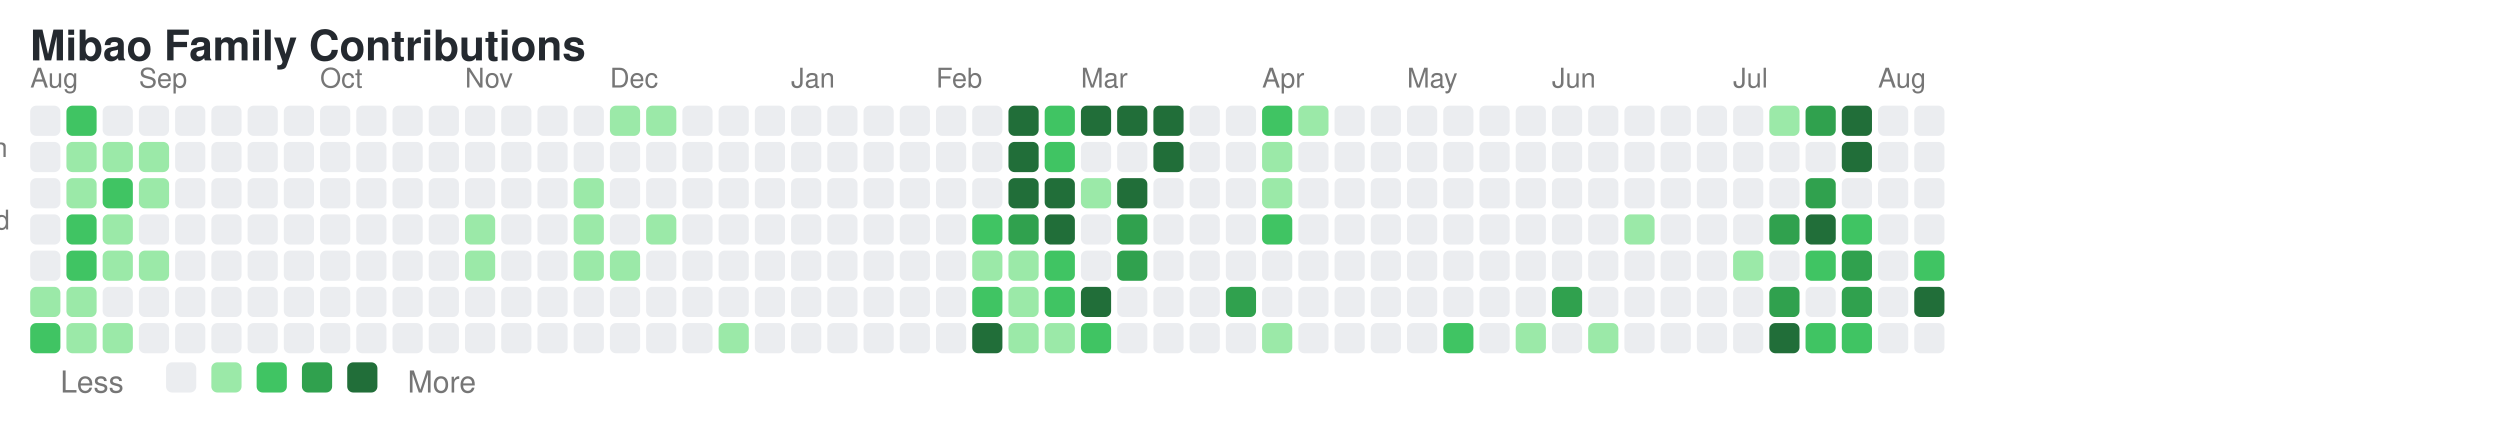
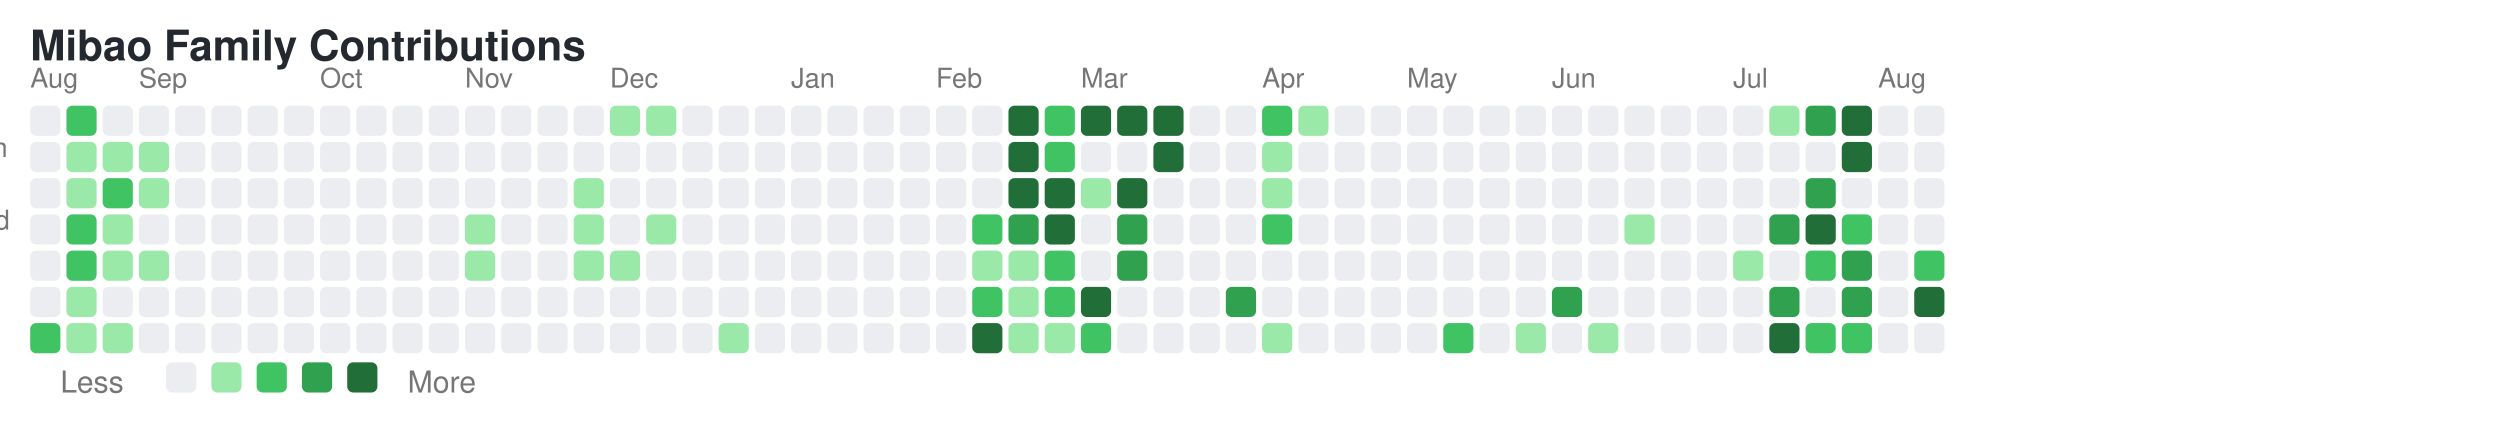
<svg xmlns="http://www.w3.org/2000/svg" width="828" height="140">
  <text x="10" y="20" font-family="-apple-system, BlinkMacSystemFont, Segoe UI, Helvetica, Arial, sans-serif" font-size="14" font-weight="600" fill="#24292f">Mibao Family Contributions</text>
  <g transform="translate(10, 35)">
    <text x="0" y="-6" font-family="-apple-system, BlinkMacSystemFont, Segoe UI, Helvetica, Arial, sans-serif" font-size="9" fill="#767676">Aug</text>
    <text x="36" y="-6" font-family="-apple-system, BlinkMacSystemFont, Segoe UI, Helvetica, Arial, sans-serif" font-size="9" fill="#767676">Sep</text>
    <text x="96" y="-6" font-family="-apple-system, BlinkMacSystemFont, Segoe UI, Helvetica, Arial, sans-serif" font-size="9" fill="#767676">Oct</text>
    <text x="144" y="-6" font-family="-apple-system, BlinkMacSystemFont, Segoe UI, Helvetica, Arial, sans-serif" font-size="9" fill="#767676">Nov</text>
    <text x="192" y="-6" font-family="-apple-system, BlinkMacSystemFont, Segoe UI, Helvetica, Arial, sans-serif" font-size="9" fill="#767676">Dec</text>
    <text x="252" y="-6" font-family="-apple-system, BlinkMacSystemFont, Segoe UI, Helvetica, Arial, sans-serif" font-size="9" fill="#767676">Jan</text>
    <text x="300" y="-6" font-family="-apple-system, BlinkMacSystemFont, Segoe UI, Helvetica, Arial, sans-serif" font-size="9" fill="#767676">Feb</text>
    <text x="348" y="-6" font-family="-apple-system, BlinkMacSystemFont, Segoe UI, Helvetica, Arial, sans-serif" font-size="9" fill="#767676">Mar</text>
    <text x="408" y="-6" font-family="-apple-system, BlinkMacSystemFont, Segoe UI, Helvetica, Arial, sans-serif" font-size="9" fill="#767676">Apr</text>
    <text x="456" y="-6" font-family="-apple-system, BlinkMacSystemFont, Segoe UI, Helvetica, Arial, sans-serif" font-size="9" fill="#767676">May</text>
    <text x="504" y="-6" font-family="-apple-system, BlinkMacSystemFont, Segoe UI, Helvetica, Arial, sans-serif" font-size="9" fill="#767676">Jun</text>
    <text x="564" y="-6" font-family="-apple-system, BlinkMacSystemFont, Segoe UI, Helvetica, Arial, sans-serif" font-size="9" fill="#767676">Jul</text>
    <text x="612" y="-6" font-family="-apple-system, BlinkMacSystemFont, Segoe UI, Helvetica, Arial, sans-serif" font-size="9" fill="#767676">Aug</text>
    <text x="-25" y="17.0" font-family="-apple-system, BlinkMacSystemFont, Segoe UI, Helvetica, Arial, sans-serif" font-size="9" fill="#767676">Mon</text>
    <text x="-25" y="41.0" font-family="-apple-system, BlinkMacSystemFont, Segoe UI, Helvetica, Arial, sans-serif" font-size="9" fill="#767676">Wed</text>
    <text x="-25" y="65.0" font-family="-apple-system, BlinkMacSystemFont, Segoe UI, Helvetica, Arial, sans-serif" font-size="9" fill="#767676">Fri</text>
    <rect x="0" y="0" width="10" height="10" fill="#ebedf0" rx="2" />
    <rect x="0" y="12" width="10" height="10" fill="#ebedf0" rx="2" />
    <rect x="0" y="24" width="10" height="10" fill="#ebedf0" rx="2" />
    <rect x="0" y="36" width="10" height="10" fill="#ebedf0" rx="2" />
    <rect x="0" y="48" width="10" height="10" fill="#ebedf0" rx="2" />
-     <rect x="0" y="60" width="10" height="10" fill="#9be9a8" rx="2" />
+     <rect x="0" y="60" width="10" height="10" fill="#ebedf0" rx="2" />
    <rect x="0" y="72" width="10" height="10" fill="#40c463" rx="2" />
    <rect x="12" y="0" width="10" height="10" fill="#40c463" rx="2" />
    <rect x="12" y="12" width="10" height="10" fill="#9be9a8" rx="2" />
    <rect x="12" y="24" width="10" height="10" fill="#9be9a8" rx="2" />
    <rect x="12" y="36" width="10" height="10" fill="#40c463" rx="2" />
    <rect x="12" y="48" width="10" height="10" fill="#40c463" rx="2" />
    <rect x="12" y="60" width="10" height="10" fill="#9be9a8" rx="2" />
    <rect x="12" y="72" width="10" height="10" fill="#9be9a8" rx="2" />
    <rect x="24" y="0" width="10" height="10" fill="#ebedf0" rx="2" />
    <rect x="24" y="12" width="10" height="10" fill="#9be9a8" rx="2" />
    <rect x="24" y="24" width="10" height="10" fill="#40c463" rx="2" />
    <rect x="24" y="36" width="10" height="10" fill="#9be9a8" rx="2" />
    <rect x="24" y="48" width="10" height="10" fill="#9be9a8" rx="2" />
    <rect x="24" y="60" width="10" height="10" fill="#ebedf0" rx="2" />
    <rect x="24" y="72" width="10" height="10" fill="#9be9a8" rx="2" />
    <rect x="36" y="0" width="10" height="10" fill="#ebedf0" rx="2" />
    <rect x="36" y="12" width="10" height="10" fill="#9be9a8" rx="2" />
    <rect x="36" y="24" width="10" height="10" fill="#9be9a8" rx="2" />
    <rect x="36" y="36" width="10" height="10" fill="#ebedf0" rx="2" />
    <rect x="36" y="48" width="10" height="10" fill="#9be9a8" rx="2" />
    <rect x="36" y="60" width="10" height="10" fill="#ebedf0" rx="2" />
    <rect x="36" y="72" width="10" height="10" fill="#ebedf0" rx="2" />
    <rect x="48" y="0" width="10" height="10" fill="#ebedf0" rx="2" />
    <rect x="48" y="12" width="10" height="10" fill="#ebedf0" rx="2" />
    <rect x="48" y="24" width="10" height="10" fill="#ebedf0" rx="2" />
    <rect x="48" y="36" width="10" height="10" fill="#ebedf0" rx="2" />
    <rect x="48" y="48" width="10" height="10" fill="#ebedf0" rx="2" />
    <rect x="48" y="60" width="10" height="10" fill="#ebedf0" rx="2" />
    <rect x="48" y="72" width="10" height="10" fill="#ebedf0" rx="2" />
    <rect x="60" y="0" width="10" height="10" fill="#ebedf0" rx="2" />
    <rect x="60" y="12" width="10" height="10" fill="#ebedf0" rx="2" />
    <rect x="60" y="24" width="10" height="10" fill="#ebedf0" rx="2" />
    <rect x="60" y="36" width="10" height="10" fill="#ebedf0" rx="2" />
    <rect x="60" y="48" width="10" height="10" fill="#ebedf0" rx="2" />
    <rect x="60" y="60" width="10" height="10" fill="#ebedf0" rx="2" />
    <rect x="60" y="72" width="10" height="10" fill="#ebedf0" rx="2" />
    <rect x="72" y="0" width="10" height="10" fill="#ebedf0" rx="2" />
    <rect x="72" y="12" width="10" height="10" fill="#ebedf0" rx="2" />
    <rect x="72" y="24" width="10" height="10" fill="#ebedf0" rx="2" />
    <rect x="72" y="36" width="10" height="10" fill="#ebedf0" rx="2" />
    <rect x="72" y="48" width="10" height="10" fill="#ebedf0" rx="2" />
    <rect x="72" y="60" width="10" height="10" fill="#ebedf0" rx="2" />
    <rect x="72" y="72" width="10" height="10" fill="#ebedf0" rx="2" />
    <rect x="84" y="0" width="10" height="10" fill="#ebedf0" rx="2" />
    <rect x="84" y="12" width="10" height="10" fill="#ebedf0" rx="2" />
    <rect x="84" y="24" width="10" height="10" fill="#ebedf0" rx="2" />
    <rect x="84" y="36" width="10" height="10" fill="#ebedf0" rx="2" />
    <rect x="84" y="48" width="10" height="10" fill="#ebedf0" rx="2" />
    <rect x="84" y="60" width="10" height="10" fill="#ebedf0" rx="2" />
    <rect x="84" y="72" width="10" height="10" fill="#ebedf0" rx="2" />
    <rect x="96" y="0" width="10" height="10" fill="#ebedf0" rx="2" />
    <rect x="96" y="12" width="10" height="10" fill="#ebedf0" rx="2" />
    <rect x="96" y="24" width="10" height="10" fill="#ebedf0" rx="2" />
    <rect x="96" y="36" width="10" height="10" fill="#ebedf0" rx="2" />
    <rect x="96" y="48" width="10" height="10" fill="#ebedf0" rx="2" />
    <rect x="96" y="60" width="10" height="10" fill="#ebedf0" rx="2" />
    <rect x="96" y="72" width="10" height="10" fill="#ebedf0" rx="2" />
    <rect x="108" y="0" width="10" height="10" fill="#ebedf0" rx="2" />
    <rect x="108" y="12" width="10" height="10" fill="#ebedf0" rx="2" />
    <rect x="108" y="24" width="10" height="10" fill="#ebedf0" rx="2" />
    <rect x="108" y="36" width="10" height="10" fill="#ebedf0" rx="2" />
    <rect x="108" y="48" width="10" height="10" fill="#ebedf0" rx="2" />
    <rect x="108" y="60" width="10" height="10" fill="#ebedf0" rx="2" />
    <rect x="108" y="72" width="10" height="10" fill="#ebedf0" rx="2" />
    <rect x="120" y="0" width="10" height="10" fill="#ebedf0" rx="2" />
    <rect x="120" y="12" width="10" height="10" fill="#ebedf0" rx="2" />
    <rect x="120" y="24" width="10" height="10" fill="#ebedf0" rx="2" />
    <rect x="120" y="36" width="10" height="10" fill="#ebedf0" rx="2" />
    <rect x="120" y="48" width="10" height="10" fill="#ebedf0" rx="2" />
    <rect x="120" y="60" width="10" height="10" fill="#ebedf0" rx="2" />
    <rect x="120" y="72" width="10" height="10" fill="#ebedf0" rx="2" />
    <rect x="132" y="0" width="10" height="10" fill="#ebedf0" rx="2" />
    <rect x="132" y="12" width="10" height="10" fill="#ebedf0" rx="2" />
    <rect x="132" y="24" width="10" height="10" fill="#ebedf0" rx="2" />
    <rect x="132" y="36" width="10" height="10" fill="#ebedf0" rx="2" />
    <rect x="132" y="48" width="10" height="10" fill="#ebedf0" rx="2" />
    <rect x="132" y="60" width="10" height="10" fill="#ebedf0" rx="2" />
    <rect x="132" y="72" width="10" height="10" fill="#ebedf0" rx="2" />
    <rect x="144" y="0" width="10" height="10" fill="#ebedf0" rx="2" />
    <rect x="144" y="12" width="10" height="10" fill="#ebedf0" rx="2" />
    <rect x="144" y="24" width="10" height="10" fill="#ebedf0" rx="2" />
    <rect x="144" y="36" width="10" height="10" fill="#9be9a8" rx="2" />
    <rect x="144" y="48" width="10" height="10" fill="#9be9a8" rx="2" />
    <rect x="144" y="60" width="10" height="10" fill="#ebedf0" rx="2" />
    <rect x="144" y="72" width="10" height="10" fill="#ebedf0" rx="2" />
    <rect x="156" y="0" width="10" height="10" fill="#ebedf0" rx="2" />
    <rect x="156" y="12" width="10" height="10" fill="#ebedf0" rx="2" />
    <rect x="156" y="24" width="10" height="10" fill="#ebedf0" rx="2" />
    <rect x="156" y="36" width="10" height="10" fill="#ebedf0" rx="2" />
    <rect x="156" y="48" width="10" height="10" fill="#ebedf0" rx="2" />
    <rect x="156" y="60" width="10" height="10" fill="#ebedf0" rx="2" />
    <rect x="156" y="72" width="10" height="10" fill="#ebedf0" rx="2" />
    <rect x="168" y="0" width="10" height="10" fill="#ebedf0" rx="2" />
    <rect x="168" y="12" width="10" height="10" fill="#ebedf0" rx="2" />
    <rect x="168" y="24" width="10" height="10" fill="#ebedf0" rx="2" />
    <rect x="168" y="36" width="10" height="10" fill="#ebedf0" rx="2" />
    <rect x="168" y="48" width="10" height="10" fill="#ebedf0" rx="2" />
    <rect x="168" y="60" width="10" height="10" fill="#ebedf0" rx="2" />
    <rect x="168" y="72" width="10" height="10" fill="#ebedf0" rx="2" />
    <rect x="180" y="0" width="10" height="10" fill="#ebedf0" rx="2" />
    <rect x="180" y="12" width="10" height="10" fill="#ebedf0" rx="2" />
    <rect x="180" y="24" width="10" height="10" fill="#9be9a8" rx="2" />
    <rect x="180" y="36" width="10" height="10" fill="#9be9a8" rx="2" />
    <rect x="180" y="48" width="10" height="10" fill="#9be9a8" rx="2" />
    <rect x="180" y="60" width="10" height="10" fill="#ebedf0" rx="2" />
    <rect x="180" y="72" width="10" height="10" fill="#ebedf0" rx="2" />
    <rect x="192" y="0" width="10" height="10" fill="#9be9a8" rx="2" />
    <rect x="192" y="12" width="10" height="10" fill="#ebedf0" rx="2" />
    <rect x="192" y="24" width="10" height="10" fill="#ebedf0" rx="2" />
    <rect x="192" y="36" width="10" height="10" fill="#ebedf0" rx="2" />
    <rect x="192" y="48" width="10" height="10" fill="#9be9a8" rx="2" />
    <rect x="192" y="60" width="10" height="10" fill="#ebedf0" rx="2" />
    <rect x="192" y="72" width="10" height="10" fill="#ebedf0" rx="2" />
    <rect x="204" y="0" width="10" height="10" fill="#9be9a8" rx="2" />
    <rect x="204" y="12" width="10" height="10" fill="#ebedf0" rx="2" />
    <rect x="204" y="24" width="10" height="10" fill="#ebedf0" rx="2" />
    <rect x="204" y="36" width="10" height="10" fill="#9be9a8" rx="2" />
    <rect x="204" y="48" width="10" height="10" fill="#ebedf0" rx="2" />
    <rect x="204" y="60" width="10" height="10" fill="#ebedf0" rx="2" />
    <rect x="204" y="72" width="10" height="10" fill="#ebedf0" rx="2" />
    <rect x="216" y="0" width="10" height="10" fill="#ebedf0" rx="2" />
    <rect x="216" y="12" width="10" height="10" fill="#ebedf0" rx="2" />
    <rect x="216" y="24" width="10" height="10" fill="#ebedf0" rx="2" />
    <rect x="216" y="36" width="10" height="10" fill="#ebedf0" rx="2" />
    <rect x="216" y="48" width="10" height="10" fill="#ebedf0" rx="2" />
    <rect x="216" y="60" width="10" height="10" fill="#ebedf0" rx="2" />
    <rect x="216" y="72" width="10" height="10" fill="#ebedf0" rx="2" />
    <rect x="228" y="0" width="10" height="10" fill="#ebedf0" rx="2" />
    <rect x="228" y="12" width="10" height="10" fill="#ebedf0" rx="2" />
    <rect x="228" y="24" width="10" height="10" fill="#ebedf0" rx="2" />
    <rect x="228" y="36" width="10" height="10" fill="#ebedf0" rx="2" />
    <rect x="228" y="48" width="10" height="10" fill="#ebedf0" rx="2" />
    <rect x="228" y="60" width="10" height="10" fill="#ebedf0" rx="2" />
    <rect x="228" y="72" width="10" height="10" fill="#9be9a8" rx="2" />
    <rect x="240" y="0" width="10" height="10" fill="#ebedf0" rx="2" />
    <rect x="240" y="12" width="10" height="10" fill="#ebedf0" rx="2" />
    <rect x="240" y="24" width="10" height="10" fill="#ebedf0" rx="2" />
    <rect x="240" y="36" width="10" height="10" fill="#ebedf0" rx="2" />
    <rect x="240" y="48" width="10" height="10" fill="#ebedf0" rx="2" />
    <rect x="240" y="60" width="10" height="10" fill="#ebedf0" rx="2" />
    <rect x="240" y="72" width="10" height="10" fill="#ebedf0" rx="2" />
    <rect x="252" y="0" width="10" height="10" fill="#ebedf0" rx="2" />
    <rect x="252" y="12" width="10" height="10" fill="#ebedf0" rx="2" />
    <rect x="252" y="24" width="10" height="10" fill="#ebedf0" rx="2" />
    <rect x="252" y="36" width="10" height="10" fill="#ebedf0" rx="2" />
    <rect x="252" y="48" width="10" height="10" fill="#ebedf0" rx="2" />
    <rect x="252" y="60" width="10" height="10" fill="#ebedf0" rx="2" />
    <rect x="252" y="72" width="10" height="10" fill="#ebedf0" rx="2" />
    <rect x="264" y="0" width="10" height="10" fill="#ebedf0" rx="2" />
    <rect x="264" y="12" width="10" height="10" fill="#ebedf0" rx="2" />
    <rect x="264" y="24" width="10" height="10" fill="#ebedf0" rx="2" />
    <rect x="264" y="36" width="10" height="10" fill="#ebedf0" rx="2" />
    <rect x="264" y="48" width="10" height="10" fill="#ebedf0" rx="2" />
    <rect x="264" y="60" width="10" height="10" fill="#ebedf0" rx="2" />
    <rect x="264" y="72" width="10" height="10" fill="#ebedf0" rx="2" />
    <rect x="276" y="0" width="10" height="10" fill="#ebedf0" rx="2" />
    <rect x="276" y="12" width="10" height="10" fill="#ebedf0" rx="2" />
    <rect x="276" y="24" width="10" height="10" fill="#ebedf0" rx="2" />
    <rect x="276" y="36" width="10" height="10" fill="#ebedf0" rx="2" />
    <rect x="276" y="48" width="10" height="10" fill="#ebedf0" rx="2" />
    <rect x="276" y="60" width="10" height="10" fill="#ebedf0" rx="2" />
    <rect x="276" y="72" width="10" height="10" fill="#ebedf0" rx="2" />
    <rect x="288" y="0" width="10" height="10" fill="#ebedf0" rx="2" />
    <rect x="288" y="12" width="10" height="10" fill="#ebedf0" rx="2" />
    <rect x="288" y="24" width="10" height="10" fill="#ebedf0" rx="2" />
    <rect x="288" y="36" width="10" height="10" fill="#ebedf0" rx="2" />
    <rect x="288" y="48" width="10" height="10" fill="#ebedf0" rx="2" />
    <rect x="288" y="60" width="10" height="10" fill="#ebedf0" rx="2" />
    <rect x="288" y="72" width="10" height="10" fill="#ebedf0" rx="2" />
    <rect x="300" y="0" width="10" height="10" fill="#ebedf0" rx="2" />
    <rect x="300" y="12" width="10" height="10" fill="#ebedf0" rx="2" />
    <rect x="300" y="24" width="10" height="10" fill="#ebedf0" rx="2" />
    <rect x="300" y="36" width="10" height="10" fill="#ebedf0" rx="2" />
    <rect x="300" y="48" width="10" height="10" fill="#ebedf0" rx="2" />
    <rect x="300" y="60" width="10" height="10" fill="#ebedf0" rx="2" />
    <rect x="300" y="72" width="10" height="10" fill="#ebedf0" rx="2" />
    <rect x="312" y="0" width="10" height="10" fill="#ebedf0" rx="2" />
    <rect x="312" y="12" width="10" height="10" fill="#ebedf0" rx="2" />
    <rect x="312" y="24" width="10" height="10" fill="#ebedf0" rx="2" />
    <rect x="312" y="36" width="10" height="10" fill="#40c463" rx="2" />
    <rect x="312" y="48" width="10" height="10" fill="#9be9a8" rx="2" />
    <rect x="312" y="60" width="10" height="10" fill="#40c463" rx="2" />
    <rect x="312" y="72" width="10" height="10" fill="#216e39" rx="2" />
    <rect x="324" y="0" width="10" height="10" fill="#216e39" rx="2" />
    <rect x="324" y="12" width="10" height="10" fill="#216e39" rx="2" />
    <rect x="324" y="24" width="10" height="10" fill="#216e39" rx="2" />
    <rect x="324" y="36" width="10" height="10" fill="#30a14e" rx="2" />
    <rect x="324" y="48" width="10" height="10" fill="#9be9a8" rx="2" />
    <rect x="324" y="60" width="10" height="10" fill="#9be9a8" rx="2" />
    <rect x="324" y="72" width="10" height="10" fill="#9be9a8" rx="2" />
    <rect x="336" y="0" width="10" height="10" fill="#40c463" rx="2" />
    <rect x="336" y="12" width="10" height="10" fill="#40c463" rx="2" />
    <rect x="336" y="24" width="10" height="10" fill="#216e39" rx="2" />
    <rect x="336" y="36" width="10" height="10" fill="#216e39" rx="2" />
    <rect x="336" y="48" width="10" height="10" fill="#40c463" rx="2" />
    <rect x="336" y="60" width="10" height="10" fill="#40c463" rx="2" />
    <rect x="336" y="72" width="10" height="10" fill="#9be9a8" rx="2" />
    <rect x="348" y="0" width="10" height="10" fill="#216e39" rx="2" />
    <rect x="348" y="12" width="10" height="10" fill="#ebedf0" rx="2" />
    <rect x="348" y="24" width="10" height="10" fill="#9be9a8" rx="2" />
    <rect x="348" y="36" width="10" height="10" fill="#ebedf0" rx="2" />
    <rect x="348" y="48" width="10" height="10" fill="#ebedf0" rx="2" />
    <rect x="348" y="60" width="10" height="10" fill="#216e39" rx="2" />
    <rect x="348" y="72" width="10" height="10" fill="#40c463" rx="2" />
    <rect x="360" y="0" width="10" height="10" fill="#216e39" rx="2" />
    <rect x="360" y="12" width="10" height="10" fill="#ebedf0" rx="2" />
    <rect x="360" y="24" width="10" height="10" fill="#216e39" rx="2" />
    <rect x="360" y="36" width="10" height="10" fill="#30a14e" rx="2" />
    <rect x="360" y="48" width="10" height="10" fill="#30a14e" rx="2" />
    <rect x="360" y="60" width="10" height="10" fill="#ebedf0" rx="2" />
    <rect x="360" y="72" width="10" height="10" fill="#ebedf0" rx="2" />
    <rect x="372" y="0" width="10" height="10" fill="#216e39" rx="2" />
    <rect x="372" y="12" width="10" height="10" fill="#216e39" rx="2" />
    <rect x="372" y="24" width="10" height="10" fill="#ebedf0" rx="2" />
    <rect x="372" y="36" width="10" height="10" fill="#ebedf0" rx="2" />
    <rect x="372" y="48" width="10" height="10" fill="#ebedf0" rx="2" />
    <rect x="372" y="60" width="10" height="10" fill="#ebedf0" rx="2" />
    <rect x="372" y="72" width="10" height="10" fill="#ebedf0" rx="2" />
    <rect x="384" y="0" width="10" height="10" fill="#ebedf0" rx="2" />
    <rect x="384" y="12" width="10" height="10" fill="#ebedf0" rx="2" />
    <rect x="384" y="24" width="10" height="10" fill="#ebedf0" rx="2" />
    <rect x="384" y="36" width="10" height="10" fill="#ebedf0" rx="2" />
    <rect x="384" y="48" width="10" height="10" fill="#ebedf0" rx="2" />
    <rect x="384" y="60" width="10" height="10" fill="#ebedf0" rx="2" />
    <rect x="384" y="72" width="10" height="10" fill="#ebedf0" rx="2" />
    <rect x="396" y="0" width="10" height="10" fill="#ebedf0" rx="2" />
    <rect x="396" y="12" width="10" height="10" fill="#ebedf0" rx="2" />
    <rect x="396" y="24" width="10" height="10" fill="#ebedf0" rx="2" />
    <rect x="396" y="36" width="10" height="10" fill="#ebedf0" rx="2" />
    <rect x="396" y="48" width="10" height="10" fill="#ebedf0" rx="2" />
    <rect x="396" y="60" width="10" height="10" fill="#30a14e" rx="2" />
    <rect x="396" y="72" width="10" height="10" fill="#ebedf0" rx="2" />
    <rect x="408" y="0" width="10" height="10" fill="#40c463" rx="2" />
    <rect x="408" y="12" width="10" height="10" fill="#9be9a8" rx="2" />
    <rect x="408" y="24" width="10" height="10" fill="#9be9a8" rx="2" />
    <rect x="408" y="36" width="10" height="10" fill="#40c463" rx="2" />
    <rect x="408" y="48" width="10" height="10" fill="#ebedf0" rx="2" />
    <rect x="408" y="60" width="10" height="10" fill="#ebedf0" rx="2" />
    <rect x="408" y="72" width="10" height="10" fill="#9be9a8" rx="2" />
    <rect x="420" y="0" width="10" height="10" fill="#9be9a8" rx="2" />
    <rect x="420" y="12" width="10" height="10" fill="#ebedf0" rx="2" />
    <rect x="420" y="24" width="10" height="10" fill="#ebedf0" rx="2" />
    <rect x="420" y="36" width="10" height="10" fill="#ebedf0" rx="2" />
    <rect x="420" y="48" width="10" height="10" fill="#ebedf0" rx="2" />
    <rect x="420" y="60" width="10" height="10" fill="#ebedf0" rx="2" />
    <rect x="420" y="72" width="10" height="10" fill="#ebedf0" rx="2" />
    <rect x="432" y="0" width="10" height="10" fill="#ebedf0" rx="2" />
    <rect x="432" y="12" width="10" height="10" fill="#ebedf0" rx="2" />
    <rect x="432" y="24" width="10" height="10" fill="#ebedf0" rx="2" />
    <rect x="432" y="36" width="10" height="10" fill="#ebedf0" rx="2" />
    <rect x="432" y="48" width="10" height="10" fill="#ebedf0" rx="2" />
    <rect x="432" y="60" width="10" height="10" fill="#ebedf0" rx="2" />
    <rect x="432" y="72" width="10" height="10" fill="#ebedf0" rx="2" />
    <rect x="444" y="0" width="10" height="10" fill="#ebedf0" rx="2" />
    <rect x="444" y="12" width="10" height="10" fill="#ebedf0" rx="2" />
    <rect x="444" y="24" width="10" height="10" fill="#ebedf0" rx="2" />
    <rect x="444" y="36" width="10" height="10" fill="#ebedf0" rx="2" />
    <rect x="444" y="48" width="10" height="10" fill="#ebedf0" rx="2" />
    <rect x="444" y="60" width="10" height="10" fill="#ebedf0" rx="2" />
    <rect x="444" y="72" width="10" height="10" fill="#ebedf0" rx="2" />
    <rect x="456" y="0" width="10" height="10" fill="#ebedf0" rx="2" />
    <rect x="456" y="12" width="10" height="10" fill="#ebedf0" rx="2" />
    <rect x="456" y="24" width="10" height="10" fill="#ebedf0" rx="2" />
    <rect x="456" y="36" width="10" height="10" fill="#ebedf0" rx="2" />
    <rect x="456" y="48" width="10" height="10" fill="#ebedf0" rx="2" />
    <rect x="456" y="60" width="10" height="10" fill="#ebedf0" rx="2" />
    <rect x="456" y="72" width="10" height="10" fill="#ebedf0" rx="2" />
    <rect x="468" y="0" width="10" height="10" fill="#ebedf0" rx="2" />
    <rect x="468" y="12" width="10" height="10" fill="#ebedf0" rx="2" />
    <rect x="468" y="24" width="10" height="10" fill="#ebedf0" rx="2" />
    <rect x="468" y="36" width="10" height="10" fill="#ebedf0" rx="2" />
    <rect x="468" y="48" width="10" height="10" fill="#ebedf0" rx="2" />
    <rect x="468" y="60" width="10" height="10" fill="#ebedf0" rx="2" />
    <rect x="468" y="72" width="10" height="10" fill="#40c463" rx="2" />
    <rect x="480" y="0" width="10" height="10" fill="#ebedf0" rx="2" />
    <rect x="480" y="12" width="10" height="10" fill="#ebedf0" rx="2" />
    <rect x="480" y="24" width="10" height="10" fill="#ebedf0" rx="2" />
    <rect x="480" y="36" width="10" height="10" fill="#ebedf0" rx="2" />
    <rect x="480" y="48" width="10" height="10" fill="#ebedf0" rx="2" />
    <rect x="480" y="60" width="10" height="10" fill="#ebedf0" rx="2" />
    <rect x="480" y="72" width="10" height="10" fill="#ebedf0" rx="2" />
    <rect x="492" y="0" width="10" height="10" fill="#ebedf0" rx="2" />
    <rect x="492" y="12" width="10" height="10" fill="#ebedf0" rx="2" />
    <rect x="492" y="24" width="10" height="10" fill="#ebedf0" rx="2" />
    <rect x="492" y="36" width="10" height="10" fill="#ebedf0" rx="2" />
    <rect x="492" y="48" width="10" height="10" fill="#ebedf0" rx="2" />
    <rect x="492" y="60" width="10" height="10" fill="#ebedf0" rx="2" />
    <rect x="492" y="72" width="10" height="10" fill="#9be9a8" rx="2" />
    <rect x="504" y="0" width="10" height="10" fill="#ebedf0" rx="2" />
    <rect x="504" y="12" width="10" height="10" fill="#ebedf0" rx="2" />
    <rect x="504" y="24" width="10" height="10" fill="#ebedf0" rx="2" />
    <rect x="504" y="36" width="10" height="10" fill="#ebedf0" rx="2" />
    <rect x="504" y="48" width="10" height="10" fill="#ebedf0" rx="2" />
    <rect x="504" y="60" width="10" height="10" fill="#30a14e" rx="2" />
    <rect x="504" y="72" width="10" height="10" fill="#ebedf0" rx="2" />
    <rect x="516" y="0" width="10" height="10" fill="#ebedf0" rx="2" />
    <rect x="516" y="12" width="10" height="10" fill="#ebedf0" rx="2" />
    <rect x="516" y="24" width="10" height="10" fill="#ebedf0" rx="2" />
    <rect x="516" y="36" width="10" height="10" fill="#ebedf0" rx="2" />
    <rect x="516" y="48" width="10" height="10" fill="#ebedf0" rx="2" />
    <rect x="516" y="60" width="10" height="10" fill="#ebedf0" rx="2" />
    <rect x="516" y="72" width="10" height="10" fill="#9be9a8" rx="2" />
    <rect x="528" y="0" width="10" height="10" fill="#ebedf0" rx="2" />
    <rect x="528" y="12" width="10" height="10" fill="#ebedf0" rx="2" />
    <rect x="528" y="24" width="10" height="10" fill="#ebedf0" rx="2" />
    <rect x="528" y="36" width="10" height="10" fill="#9be9a8" rx="2" />
    <rect x="528" y="48" width="10" height="10" fill="#ebedf0" rx="2" />
    <rect x="528" y="60" width="10" height="10" fill="#ebedf0" rx="2" />
    <rect x="528" y="72" width="10" height="10" fill="#ebedf0" rx="2" />
    <rect x="540" y="0" width="10" height="10" fill="#ebedf0" rx="2" />
    <rect x="540" y="12" width="10" height="10" fill="#ebedf0" rx="2" />
    <rect x="540" y="24" width="10" height="10" fill="#ebedf0" rx="2" />
    <rect x="540" y="36" width="10" height="10" fill="#ebedf0" rx="2" />
    <rect x="540" y="48" width="10" height="10" fill="#ebedf0" rx="2" />
    <rect x="540" y="60" width="10" height="10" fill="#ebedf0" rx="2" />
    <rect x="540" y="72" width="10" height="10" fill="#ebedf0" rx="2" />
    <rect x="552" y="0" width="10" height="10" fill="#ebedf0" rx="2" />
    <rect x="552" y="12" width="10" height="10" fill="#ebedf0" rx="2" />
    <rect x="552" y="24" width="10" height="10" fill="#ebedf0" rx="2" />
    <rect x="552" y="36" width="10" height="10" fill="#ebedf0" rx="2" />
    <rect x="552" y="48" width="10" height="10" fill="#ebedf0" rx="2" />
    <rect x="552" y="60" width="10" height="10" fill="#ebedf0" rx="2" />
    <rect x="552" y="72" width="10" height="10" fill="#ebedf0" rx="2" />
    <rect x="564" y="0" width="10" height="10" fill="#ebedf0" rx="2" />
    <rect x="564" y="12" width="10" height="10" fill="#ebedf0" rx="2" />
    <rect x="564" y="24" width="10" height="10" fill="#ebedf0" rx="2" />
    <rect x="564" y="36" width="10" height="10" fill="#ebedf0" rx="2" />
    <rect x="564" y="48" width="10" height="10" fill="#9be9a8" rx="2" />
    <rect x="564" y="60" width="10" height="10" fill="#ebedf0" rx="2" />
    <rect x="564" y="72" width="10" height="10" fill="#ebedf0" rx="2" />
    <rect x="576" y="0" width="10" height="10" fill="#9be9a8" rx="2" />
    <rect x="576" y="12" width="10" height="10" fill="#ebedf0" rx="2" />
    <rect x="576" y="24" width="10" height="10" fill="#ebedf0" rx="2" />
    <rect x="576" y="36" width="10" height="10" fill="#30a14e" rx="2" />
    <rect x="576" y="48" width="10" height="10" fill="#ebedf0" rx="2" />
    <rect x="576" y="60" width="10" height="10" fill="#30a14e" rx="2" />
    <rect x="576" y="72" width="10" height="10" fill="#216e39" rx="2" />
    <rect x="588" y="0" width="10" height="10" fill="#30a14e" rx="2" />
    <rect x="588" y="12" width="10" height="10" fill="#ebedf0" rx="2" />
    <rect x="588" y="24" width="10" height="10" fill="#30a14e" rx="2" />
    <rect x="588" y="36" width="10" height="10" fill="#216e39" rx="2" />
    <rect x="588" y="48" width="10" height="10" fill="#40c463" rx="2" />
    <rect x="588" y="60" width="10" height="10" fill="#ebedf0" rx="2" />
    <rect x="588" y="72" width="10" height="10" fill="#40c463" rx="2" />
    <rect x="600" y="0" width="10" height="10" fill="#216e39" rx="2" />
    <rect x="600" y="12" width="10" height="10" fill="#216e39" rx="2" />
    <rect x="600" y="24" width="10" height="10" fill="#ebedf0" rx="2" />
    <rect x="600" y="36" width="10" height="10" fill="#40c463" rx="2" />
    <rect x="600" y="48" width="10" height="10" fill="#30a14e" rx="2" />
    <rect x="600" y="60" width="10" height="10" fill="#30a14e" rx="2" />
    <rect x="600" y="72" width="10" height="10" fill="#40c463" rx="2" />
    <rect x="612" y="0" width="10" height="10" fill="#ebedf0" rx="2" />
    <rect x="612" y="12" width="10" height="10" fill="#ebedf0" rx="2" />
    <rect x="612" y="24" width="10" height="10" fill="#ebedf0" rx="2" />
    <rect x="612" y="36" width="10" height="10" fill="#ebedf0" rx="2" />
    <rect x="612" y="48" width="10" height="10" fill="#ebedf0" rx="2" />
    <rect x="612" y="60" width="10" height="10" fill="#ebedf0" rx="2" />
    <rect x="612" y="72" width="10" height="10" fill="#ebedf0" rx="2" />
    <rect x="624" y="0" width="10" height="10" fill="#ebedf0" rx="2" />
    <rect x="624" y="12" width="10" height="10" fill="#ebedf0" rx="2" />
    <rect x="624" y="24" width="10" height="10" fill="#ebedf0" rx="2" />
    <rect x="624" y="36" width="10" height="10" fill="#ebedf0" rx="2" />
    <rect x="624" y="48" width="10" height="10" fill="#40c463" rx="2" />
    <rect x="624" y="60" width="10" height="10" fill="#216e39" rx="2" />
    <rect x="624" y="72" width="10" height="10" fill="#ebedf0" rx="2" />
    <text x="10" y="95" font-family="-apple-system, BlinkMacSystemFont, Segoe UI, Helvetica, Arial, sans-serif" font-size="10" fill="#767676">Less</text>
    <rect x="45" y="85" width="10" height="10" fill="#ebedf0" rx="2" />
    <rect x="60" y="85" width="10" height="10" fill="#9be9a8" rx="2" />
    <rect x="75" y="85" width="10" height="10" fill="#40c463" rx="2" />
    <rect x="90" y="85" width="10" height="10" fill="#30a14e" rx="2" />
    <rect x="105" y="85" width="10" height="10" fill="#216e39" rx="2" />
    <text x="125" y="95" font-family="-apple-system, BlinkMacSystemFont, Segoe UI, Helvetica, Arial, sans-serif" font-size="10" fill="#767676">More</text>
  </g>
</svg>
